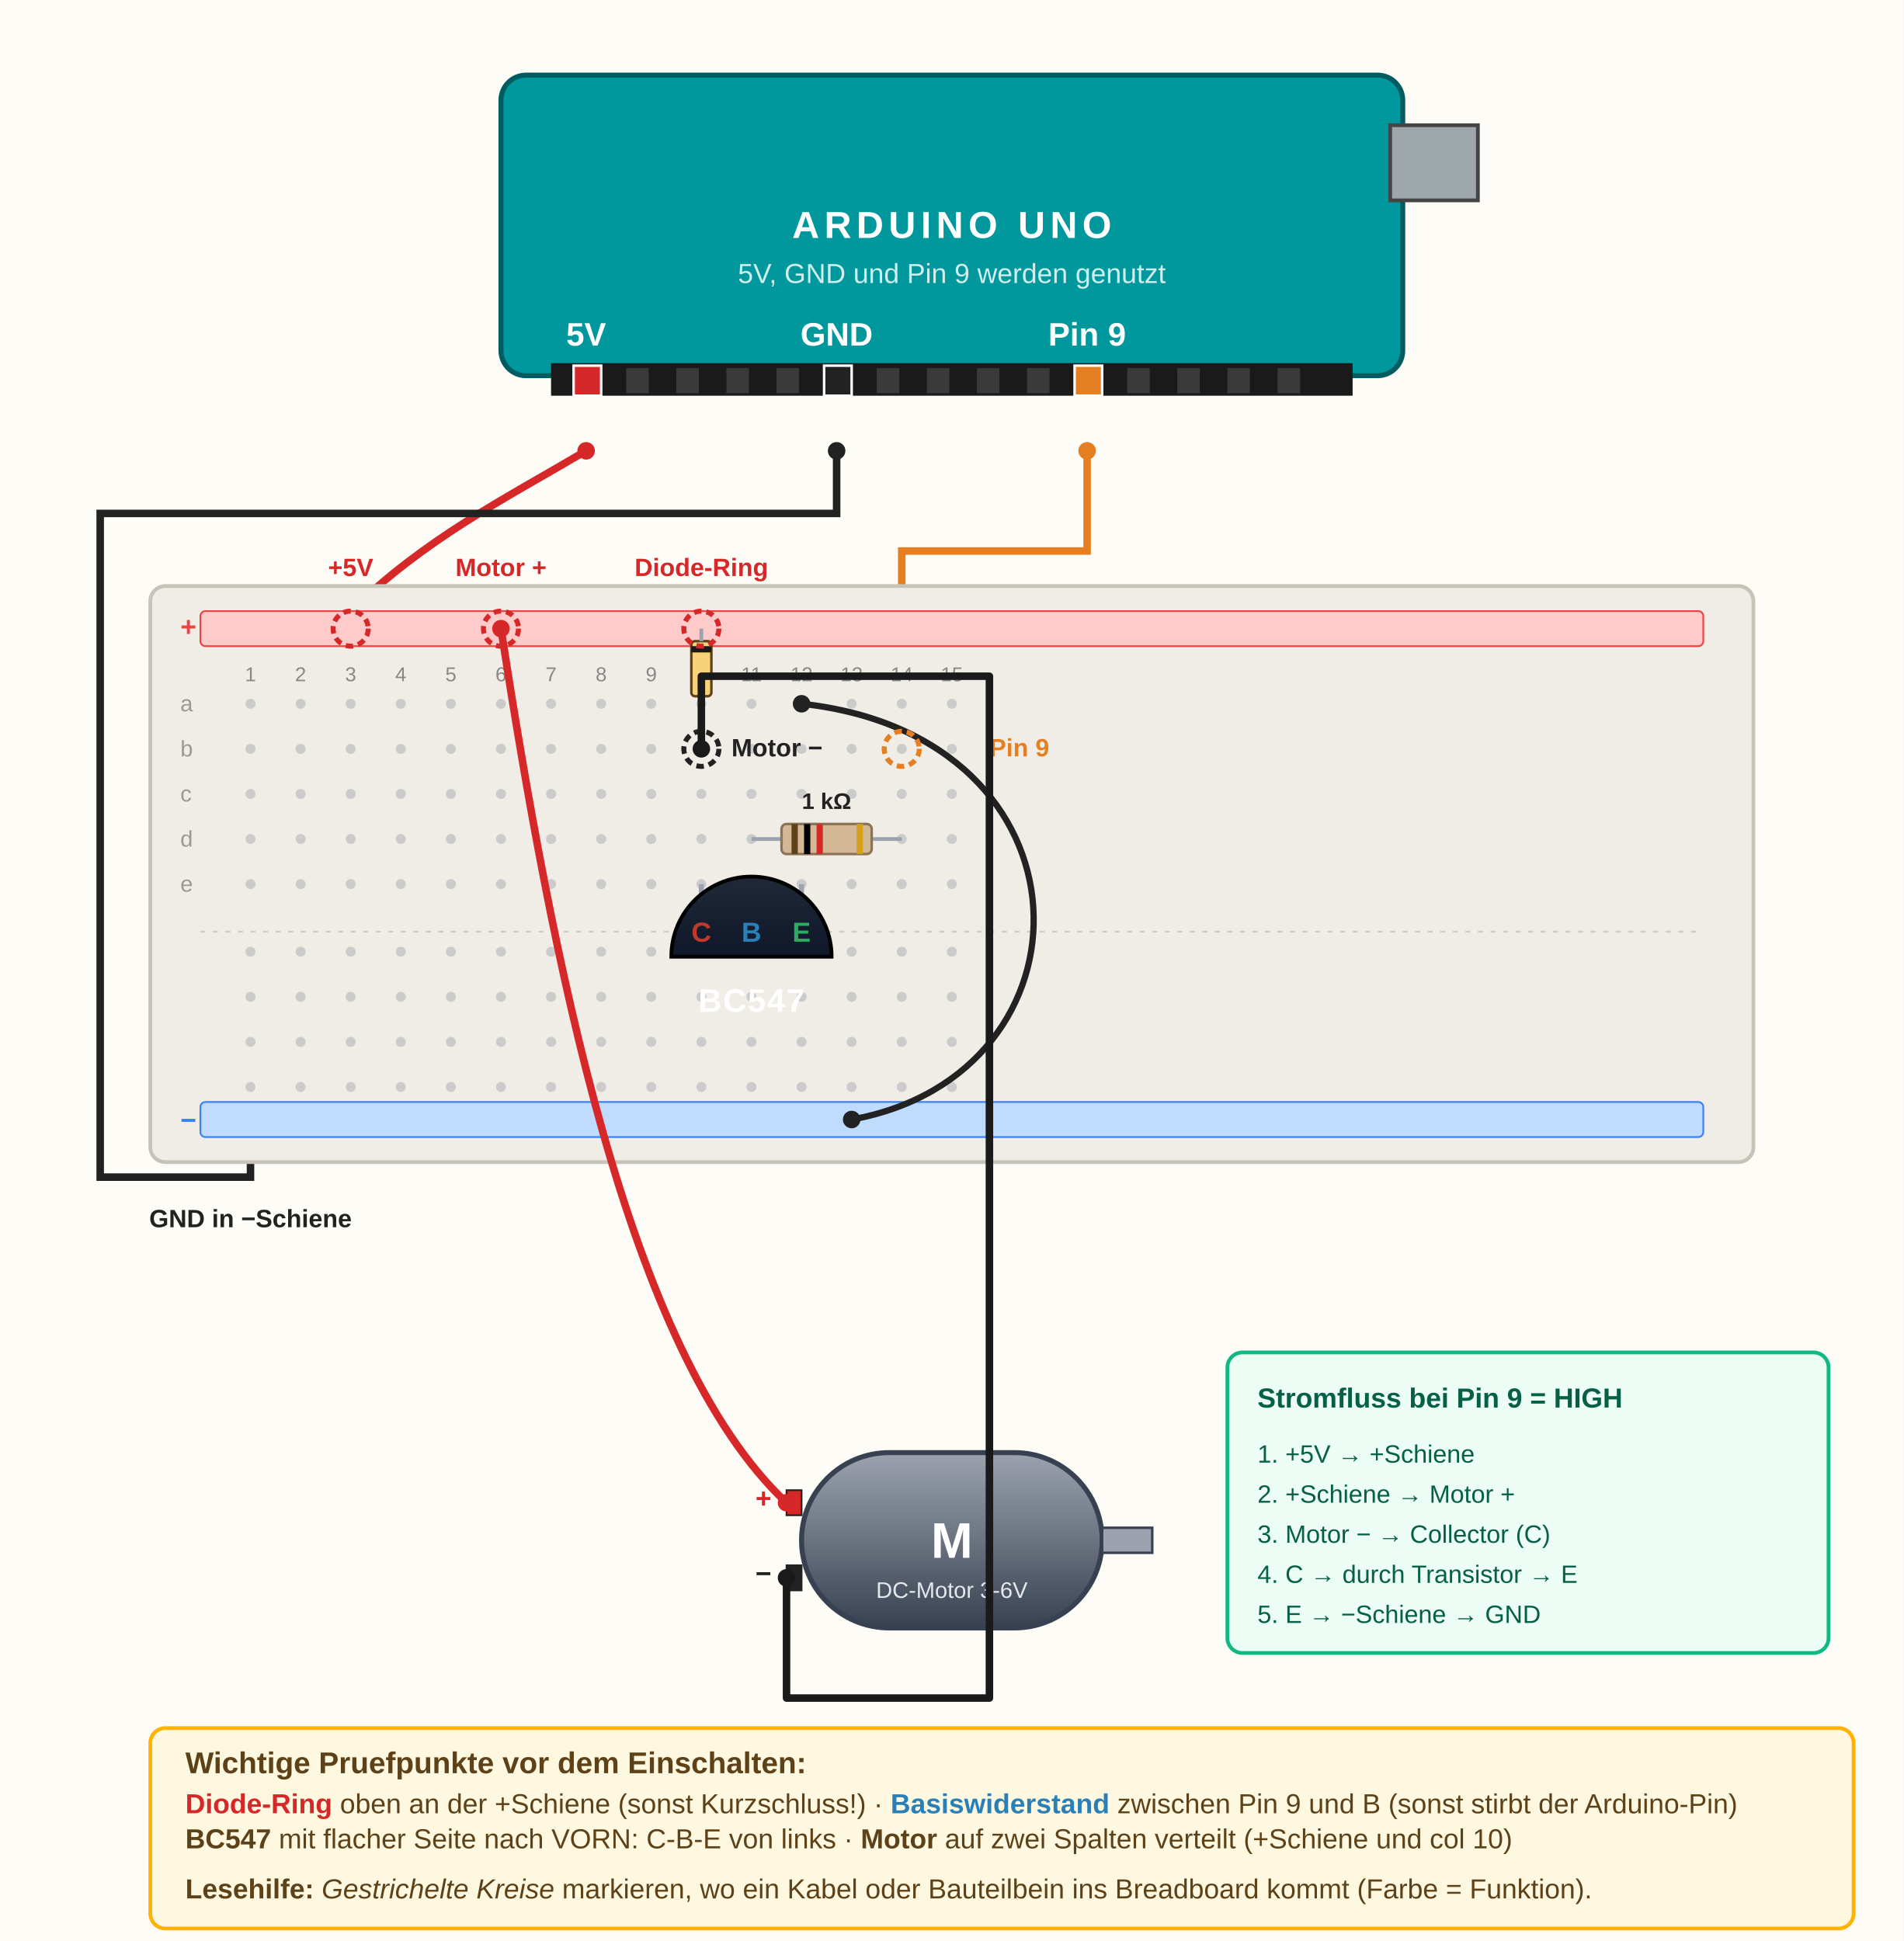
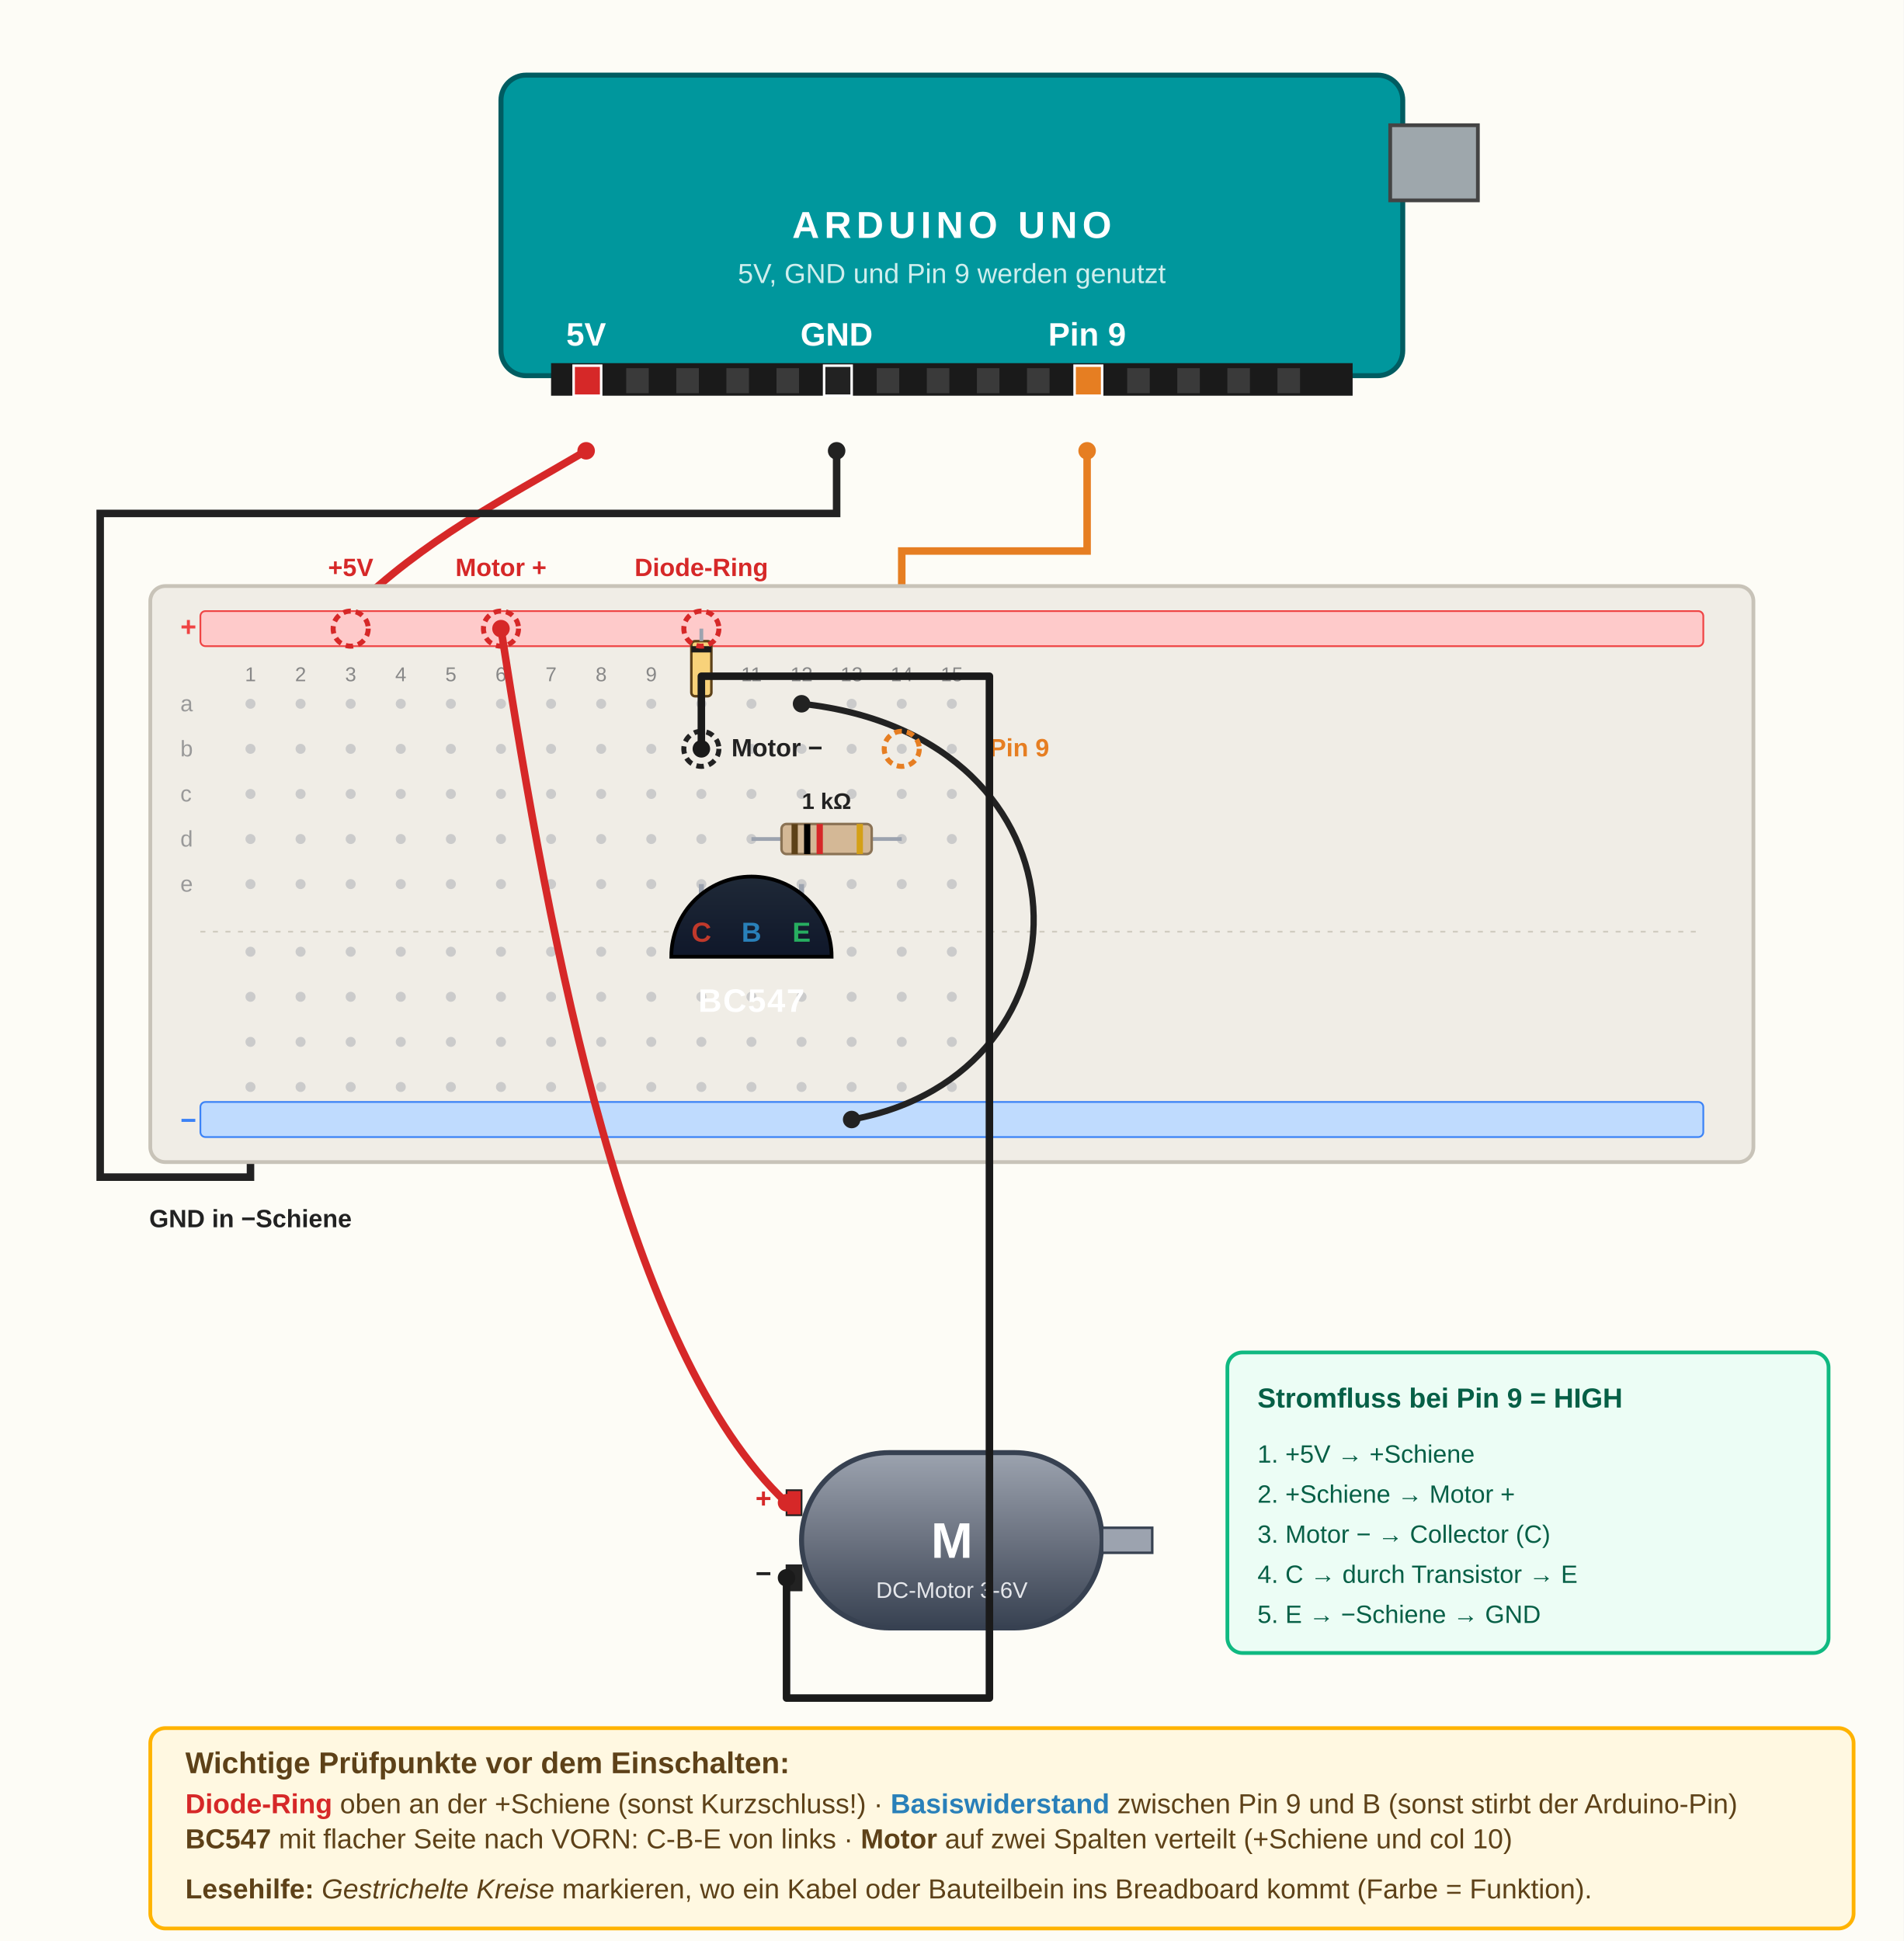
<svg xmlns="http://www.w3.org/2000/svg" viewBox="0 0 760 775" width="100%" style="max-width: 760px; height: auto; font-family: 'Helvetica Neue', Arial, sans-serif;">
  <defs>
    <linearGradient id="motorBody" x1="0" x2="0" y1="0" y2="1">
      <stop offset="0%" stop-color="#9ca3af" />
      <stop offset="50%" stop-color="#6b7280" />
      <stop offset="100%" stop-color="#374151" />
    </linearGradient>
    <linearGradient id="bc547Body" x1="0" x2="0" y1="0" y2="1">
      <stop offset="0%" stop-color="#1f2937" />
      <stop offset="100%" stop-color="#0f172a" />
    </linearGradient>
  </defs>
  <rect width="760" height="775" fill="#fdfcf6" />
  <g id="arduino" transform="translate(200, 30)">
    <rect x="0" y="0" width="360" height="120" rx="10" fill="#00979d" stroke="#005c61" stroke-width="2" />
    <rect x="355" y="20" width="35" height="30" fill="#9ea7ac" stroke="#444" stroke-width="1.5" />
    <text x="180" y="65" text-anchor="middle" fill="#fff" font-weight="bold" font-size="15" letter-spacing="2">ARDUINO UNO</text>
    <text x="180" y="83" text-anchor="middle" fill="#cfeeed" font-size="11">5V, GND und Pin 9 werden genutzt</text>
    <text x="34" y="108" text-anchor="middle" font-size="13" font-weight="bold" fill="#fff">5V</text>
    <text x="134" y="108" text-anchor="middle" font-size="13" font-weight="bold" fill="#fff">GND</text>
    <text x="234" y="108" text-anchor="middle" font-size="13" font-weight="bold" fill="#fff">Pin 9</text>
    <rect x="20" y="115" width="320" height="13" fill="#1a1a1a" />
    <g fill="#3a3a3a">
      <rect x="30" y="117" width="9" height="10" />
      <rect x="50" y="117" width="9" height="10" />
      <rect x="70" y="117" width="9" height="10" />
      <rect x="90" y="117" width="9" height="10" />
      <rect x="110" y="117" width="9" height="10" />
      <rect x="130" y="117" width="9" height="10" />
      <rect x="150" y="117" width="9" height="10" />
      <rect x="170" y="117" width="9" height="10" />
      <rect x="190" y="117" width="9" height="10" />
      <rect x="210" y="117" width="9" height="10" />
      <rect x="230" y="117" width="9" height="10" />
      <rect x="250" y="117" width="9" height="10" />
      <rect x="270" y="117" width="9" height="10" />
      <rect x="290" y="117" width="9" height="10" />
      <rect x="310" y="117" width="9" height="10" />
    </g>
    <rect x="29" y="116" width="11" height="12" fill="#d62828" stroke="#fff" stroke-width="1" />
    <rect x="129" y="116" width="11" height="12" fill="#222" stroke="#fff" stroke-width="1" />
    <rect x="229" y="116" width="11" height="12" fill="#E67E22" stroke="#fff" stroke-width="1" />
  </g>
  <path d="M 234 180 C 200 200, 170 215, 140 244" stroke="#d62828" stroke-width="3" fill="none" stroke-linecap="round" />
  <circle cx="234" cy="180" r="3.5" fill="#d62828" />
  <circle cx="140" cy="244" r="3.5" fill="#d62828" />
  <path d="M 334 180 L 334 205 L 40 205 L 40 470 L 100 470 L 100 444" stroke="#222" stroke-width="3" fill="none" stroke-linecap="round" />
  <circle cx="334" cy="180" r="3.5" fill="#222" />
  <circle cx="100" cy="444" r="6" fill="#222" stroke="#fff" stroke-width="1.5" />
  <text x="100" y="490" text-anchor="middle" font-size="10" font-weight="bold" fill="#222">GND in −Schiene</text>
  <path d="M 434 180 L 434 220 L 360 220 L 360 299" stroke="#E67E22" stroke-width="3" fill="none" stroke-linecap="round" />
  <circle cx="434" cy="180" r="3.5" fill="#E67E22" />
  <circle cx="360" cy="299" r="3.5" fill="#E67E22" />
  <g id="breadboard" transform="translate(60, 234)">
    <rect x="0" y="0" width="640" height="230" rx="6" fill="#f0ede6" stroke="#c8c3b8" stroke-width="1.5" />
    <rect x="20" y="10" width="600" height="14" rx="2" fill="#FECACA" stroke="#EF4444" stroke-width="0.7" />
    <text x="12" y="20" font-size="11" font-weight="bold" fill="#EF4444">+</text>
    <rect x="20" y="206" width="600" height="14" rx="2" fill="#BFDBFE" stroke="#3B82F6" stroke-width="0.7" />
    <text x="12" y="217" font-size="11" font-weight="bold" fill="#3B82F6">−</text>
    <g font-size="8" fill="#888" text-anchor="middle">
      <text x="40" y="38">1</text>
      <text x="60" y="38">2</text>
      <text x="80" y="38">3</text>
      <text x="100" y="38">4</text>
      <text x="120" y="38">5</text>
      <text x="140" y="38">6</text>
      <text x="160" y="38">7</text>
      <text x="180" y="38">8</text>
      <text x="200" y="38">9</text>
      <text x="220" y="38">10</text>
      <text x="240" y="38">11</text>
      <text x="260" y="38">12</text>
      <text x="280" y="38">13</text>
      <text x="300" y="38">14</text>
      <text x="320" y="38">15</text>
    </g>
    <g font-size="9" fill="#999">
      <text x="12" y="50">a</text>
      <text x="12" y="68">b</text>
      <text x="12" y="86">c</text>
      <text x="12" y="104">d</text>
      <text x="12" y="122">e</text>
    </g>
    <g fill="#cbcbcb">
      <circle cx="40" cy="47" r="2" />
      <circle cx="60" cy="47" r="2" />
      <circle cx="80" cy="47" r="2" />
      <circle cx="100" cy="47" r="2" />
      <circle cx="120" cy="47" r="2" />
      <circle cx="140" cy="47" r="2" />
      <circle cx="160" cy="47" r="2" />
      <circle cx="180" cy="47" r="2" />
      <circle cx="200" cy="47" r="2" />
      <circle cx="220" cy="47" r="2" />
      <circle cx="240" cy="47" r="2" />
      <circle cx="260" cy="47" r="2" />
      <circle cx="280" cy="47" r="2" />
      <circle cx="300" cy="47" r="2" />
      <circle cx="320" cy="47" r="2" />
      <circle cx="40" cy="65" r="2" />
      <circle cx="60" cy="65" r="2" />
      <circle cx="80" cy="65" r="2" />
      <circle cx="100" cy="65" r="2" />
      <circle cx="120" cy="65" r="2" />
      <circle cx="140" cy="65" r="2" />
      <circle cx="160" cy="65" r="2" />
      <circle cx="180" cy="65" r="2" />
      <circle cx="200" cy="65" r="2" />
      <circle cx="220" cy="65" r="2" />
      <circle cx="240" cy="65" r="2" />
      <circle cx="260" cy="65" r="2" />
      <circle cx="280" cy="65" r="2" />
      <circle cx="300" cy="65" r="2" />
      <circle cx="320" cy="65" r="2" />
      <circle cx="40" cy="83" r="2" />
      <circle cx="60" cy="83" r="2" />
      <circle cx="80" cy="83" r="2" />
      <circle cx="100" cy="83" r="2" />
      <circle cx="120" cy="83" r="2" />
      <circle cx="140" cy="83" r="2" />
      <circle cx="160" cy="83" r="2" />
      <circle cx="180" cy="83" r="2" />
      <circle cx="200" cy="83" r="2" />
      <circle cx="220" cy="83" r="2" />
      <circle cx="240" cy="83" r="2" />
      <circle cx="260" cy="83" r="2" />
      <circle cx="280" cy="83" r="2" />
      <circle cx="300" cy="83" r="2" />
      <circle cx="320" cy="83" r="2" />
      <circle cx="40" cy="101" r="2" />
      <circle cx="60" cy="101" r="2" />
      <circle cx="80" cy="101" r="2" />
      <circle cx="100" cy="101" r="2" />
      <circle cx="120" cy="101" r="2" />
      <circle cx="140" cy="101" r="2" />
      <circle cx="160" cy="101" r="2" />
      <circle cx="180" cy="101" r="2" />
      <circle cx="200" cy="101" r="2" />
      <circle cx="220" cy="101" r="2" />
      <circle cx="240" cy="101" r="2" />
      <circle cx="260" cy="101" r="2" />
      <circle cx="280" cy="101" r="2" />
      <circle cx="300" cy="101" r="2" />
      <circle cx="320" cy="101" r="2" />
      <circle cx="40" cy="119" r="2" />
      <circle cx="60" cy="119" r="2" />
      <circle cx="80" cy="119" r="2" />
      <circle cx="100" cy="119" r="2" />
      <circle cx="120" cy="119" r="2" />
      <circle cx="140" cy="119" r="2" />
      <circle cx="160" cy="119" r="2" />
      <circle cx="180" cy="119" r="2" />
      <circle cx="200" cy="119" r="2" />
      <circle cx="220" cy="119" r="2" />
      <circle cx="240" cy="119" r="2" />
      <circle cx="260" cy="119" r="2" />
      <circle cx="280" cy="119" r="2" />
      <circle cx="300" cy="119" r="2" />
      <circle cx="320" cy="119" r="2" />
    </g>
    <line x1="20" y1="138" x2="620" y2="138" stroke="#d0ccc0" stroke-width="0.7" stroke-dasharray="2 3" />
    <g fill="#cbcbcb">
      <circle cx="40" cy="146" r="2" />
      <circle cx="60" cy="146" r="2" />
      <circle cx="80" cy="146" r="2" />
      <circle cx="100" cy="146" r="2" />
      <circle cx="120" cy="146" r="2" />
      <circle cx="140" cy="146" r="2" />
      <circle cx="160" cy="146" r="2" />
      <circle cx="180" cy="146" r="2" />
      <circle cx="200" cy="146" r="2" />
      <circle cx="220" cy="146" r="2" />
      <circle cx="240" cy="146" r="2" />
      <circle cx="260" cy="146" r="2" />
      <circle cx="280" cy="146" r="2" />
      <circle cx="300" cy="146" r="2" />
      <circle cx="320" cy="146" r="2" />
      <circle cx="40" cy="164" r="2" />
      <circle cx="60" cy="164" r="2" />
      <circle cx="80" cy="164" r="2" />
      <circle cx="100" cy="164" r="2" />
      <circle cx="120" cy="164" r="2" />
      <circle cx="140" cy="164" r="2" />
      <circle cx="160" cy="164" r="2" />
      <circle cx="180" cy="164" r="2" />
      <circle cx="200" cy="164" r="2" />
      <circle cx="220" cy="164" r="2" />
      <circle cx="240" cy="164" r="2" />
      <circle cx="260" cy="164" r="2" />
      <circle cx="280" cy="164" r="2" />
      <circle cx="300" cy="164" r="2" />
      <circle cx="320" cy="164" r="2" />
      <circle cx="40" cy="182" r="2" />
      <circle cx="60" cy="182" r="2" />
      <circle cx="80" cy="182" r="2" />
      <circle cx="100" cy="182" r="2" />
      <circle cx="120" cy="182" r="2" />
      <circle cx="140" cy="182" r="2" />
      <circle cx="160" cy="182" r="2" />
      <circle cx="180" cy="182" r="2" />
      <circle cx="200" cy="182" r="2" />
      <circle cx="220" cy="182" r="2" />
      <circle cx="240" cy="182" r="2" />
      <circle cx="260" cy="182" r="2" />
      <circle cx="280" cy="182" r="2" />
      <circle cx="300" cy="182" r="2" />
      <circle cx="320" cy="182" r="2" />
      <circle cx="40" cy="200" r="2" />
      <circle cx="60" cy="200" r="2" />
      <circle cx="80" cy="200" r="2" />
      <circle cx="100" cy="200" r="2" />
      <circle cx="120" cy="200" r="2" />
      <circle cx="140" cy="200" r="2" />
      <circle cx="160" cy="200" r="2" />
      <circle cx="180" cy="200" r="2" />
      <circle cx="200" cy="200" r="2" />
      <circle cx="220" cy="200" r="2" />
      <circle cx="240" cy="200" r="2" />
      <circle cx="260" cy="200" r="2" />
      <circle cx="280" cy="200" r="2" />
      <circle cx="300" cy="200" r="2" />
      <circle cx="320" cy="200" r="2" />
    </g>
    <g id="diode">
      <rect x="216" y="22" width="8" height="22" rx="1.5" fill="#f8d27a" stroke="#5d4118" stroke-width="1" />
      <rect x="216" y="24" width="8" height="2.5" fill="#1a1a1a" />
      <line x1="220" y1="17" x2="220" y2="22" stroke="#9ca3af" stroke-width="1.5" />
      <line x1="220" y1="44" x2="220" y2="47" stroke="#9ca3af" stroke-width="1.5" />
    </g>
    <g id="bc547">
      <line x1="220" y1="119" x2="220" y2="148" stroke="#9ca3af" stroke-width="2" />
      <line x1="240" y1="119" x2="240" y2="148" stroke="#9ca3af" stroke-width="2" />
      <line x1="260" y1="119" x2="260" y2="148" stroke="#9ca3af" stroke-width="2" />
      <path d="M 208 148 L 272 148 A 32 32 0 0 0 208 148 Z" fill="url(#bc547Body)" stroke="#000" stroke-width="1.5" />
      <text x="240" y="170" text-anchor="middle" font-size="13" font-weight="bold" fill="#fff" letter-spacing="0.5">BC547</text>
      <text x="220" y="142" text-anchor="middle" font-size="11" font-weight="bold" fill="#C0392B">C</text>
      <text x="240" y="142" text-anchor="middle" font-size="11" font-weight="bold" fill="#2980B9">B</text>
      <text x="260" y="142" text-anchor="middle" font-size="11" font-weight="bold" fill="#27AE60">E</text>
    </g>
    <g id="resistor">
      <line x1="240" y1="101" x2="252" y2="101" stroke="#9ca3af" stroke-width="1.5" />
      <line x1="288" y1="101" x2="300" y2="101" stroke="#9ca3af" stroke-width="1.5" />
      <rect x="252" y="95" width="36" height="12" rx="2" fill="#d4b896" stroke="#8b7355" stroke-width="1" />
      <rect x="256" y="95" width="2.5" height="12" fill="#5d4118" />
      <rect x="261" y="95" width="2.5" height="12" fill="#000" />
      <rect x="266" y="95" width="2.5" height="12" fill="#d62828" />
      <rect x="282" y="95" width="2.5" height="12" fill="#d4a017" />
      <text x="270" y="89" text-anchor="middle" font-size="9" font-weight="bold" fill="#222">1 kΩ</text>
    </g>
    <path d="M 260 47 C 380 60, 380 195, 280 213" stroke="#222" stroke-width="2.5" fill="none" stroke-linecap="round" />
    <circle cx="260" cy="47" r="3.5" fill="#222" />
    <circle cx="280" cy="213" r="3.5" fill="#222" />
    <circle cx="80" cy="17" r="7" fill="none" stroke="#d62828" stroke-width="2" stroke-dasharray="3 2" />
    <text x="80" y="-4" text-anchor="middle" font-size="10" font-weight="bold" fill="#d62828">+5V</text>
    <circle cx="140" cy="17" r="7" fill="none" stroke="#d62828" stroke-width="2" stroke-dasharray="3 2" />
    <text x="140" y="-4" text-anchor="middle" font-size="10" font-weight="bold" fill="#d62828">Motor +</text>
    <circle cx="220" cy="17" r="7" fill="none" stroke="#d62828" stroke-width="2" stroke-dasharray="3 2" />
    <text x="220" y="-4" text-anchor="middle" font-size="10" font-weight="bold" fill="#d62828">Diode-Ring</text>
    <circle cx="220" cy="65" r="7" fill="none" stroke="#222" stroke-width="2" stroke-dasharray="3 2" />
    <text x="232" y="68" text-anchor="start" font-size="10" font-weight="bold" fill="#222">Motor −</text>
    <circle cx="300" cy="65" r="7" fill="none" stroke="#E67E22" stroke-width="2" stroke-dasharray="3 2" />
    <text x="335" y="68" font-size="10" font-weight="bold" fill="#E67E22">Pin 9</text>
  </g>
  <g id="motor" transform="translate(320, 580)">
    <rect x="0" y="0" width="120" height="70" rx="35" fill="url(#motorBody)" stroke="#374151" stroke-width="2" />
    <text x="60" y="42" text-anchor="middle" font-size="20" font-weight="bold" fill="#fff">M</text>
    <text x="60" y="58" text-anchor="middle" font-size="9" fill="#e5e7eb">DC-Motor 3-6V</text>
    <rect x="120" y="30" width="20" height="10" fill="#9ca3af" stroke="#374151" stroke-width="1" />
    <rect x="-6" y="15" width="6" height="10" fill="#d62828" stroke="#222" stroke-width="0.7" />
    <rect x="-6" y="45" width="6" height="10" fill="#222" stroke="#222" stroke-width="0.7" />
    <text x="-12" y="22" text-anchor="end" font-size="11" font-weight="bold" fill="#d62828">+</text>
    <text x="-12" y="52" text-anchor="end" font-size="11" font-weight="bold" fill="#222">−</text>
  </g>
  <path d="M 314 600 C 250 540, 220 380, 200 251" stroke="#d62828" stroke-width="3" fill="none" stroke-linecap="round" />
  <circle cx="314" cy="600" r="3.5" fill="#d62828" />
  <circle cx="200" cy="251" r="3.5" fill="#d62828" />
  <path d="M 314 630 L 314 678 L 395 678 L 395 270 L 280 270 L 280 299" stroke="#1a1a1a" stroke-width="3" fill="none" stroke-linecap="round" stroke-linejoin="round" />
  <circle cx="314" cy="630" r="3.5" fill="#1a1a1a" />
  <circle cx="280" cy="299" r="3.5" fill="#1a1a1a" />
  <g transform="translate(490, 540)">
    <rect x="0" y="0" width="240" height="120" rx="6" fill="#ecfdf5" stroke="#10b981" stroke-width="1.5" />
    <text x="12" y="22" font-size="11" font-weight="bold" fill="#065f46">Stromfluss bei Pin 9 = HIGH</text>
    <text x="12" y="44" font-size="10" fill="#065f46">1. +5V → +Schiene</text>
    <text x="12" y="60" font-size="10" fill="#065f46">2. +Schiene → Motor +</text>
    <text x="12" y="76" font-size="10" fill="#065f46">3. Motor − → Collector (C)</text>
    <text x="12" y="92" font-size="10" fill="#065f46">4. C → durch Transistor → E</text>
    <text x="12" y="108" font-size="10" fill="#065f46">5. E → −Schiene → GND</text>
  </g>
  <g transform="translate(60, 690)">
    <rect x="0" y="0" width="680" height="80" rx="6" fill="#fff8e1" stroke="#ffb300" stroke-width="1.5" />
-     <text x="14" y="18" font-size="12" font-weight="bold" fill="#5d4118">Wichtige Pruefpunkte vor dem Einschalten:</text>
+     <text x="14" y="18" font-size="12" font-weight="bold" fill="#5d4118">Wichtige Prüfpunkte vor dem Einschalten:</text>
    <text x="14" y="34" font-size="11" fill="#5d4118">
      <tspan font-weight="bold" fill="#d62828">Diode-Ring</tspan> oben an der +Schiene (sonst Kurzschluss!) · <tspan font-weight="bold" fill="#2980B9">Basiswiderstand</tspan> zwischen Pin 9 und B (sonst stirbt der Arduino-Pin)</text>
    <text x="14" y="48" font-size="11" fill="#5d4118">
      <tspan font-weight="bold">BC547</tspan> mit flacher Seite nach VORN: C-B-E von links · <tspan font-weight="bold">Motor</tspan> auf zwei Spalten verteilt (+Schiene und col 10)</text>
    <text x="14" y="68" font-size="11" fill="#5d4118">
      <tspan font-weight="bold">Lesehilfe:</tspan>
      <tspan font-style="italic">Gestrichelte Kreise</tspan> markieren, wo ein Kabel oder Bauteilbein ins Breadboard kommt (Farbe = Funktion).</text>
  </g>
</svg>
